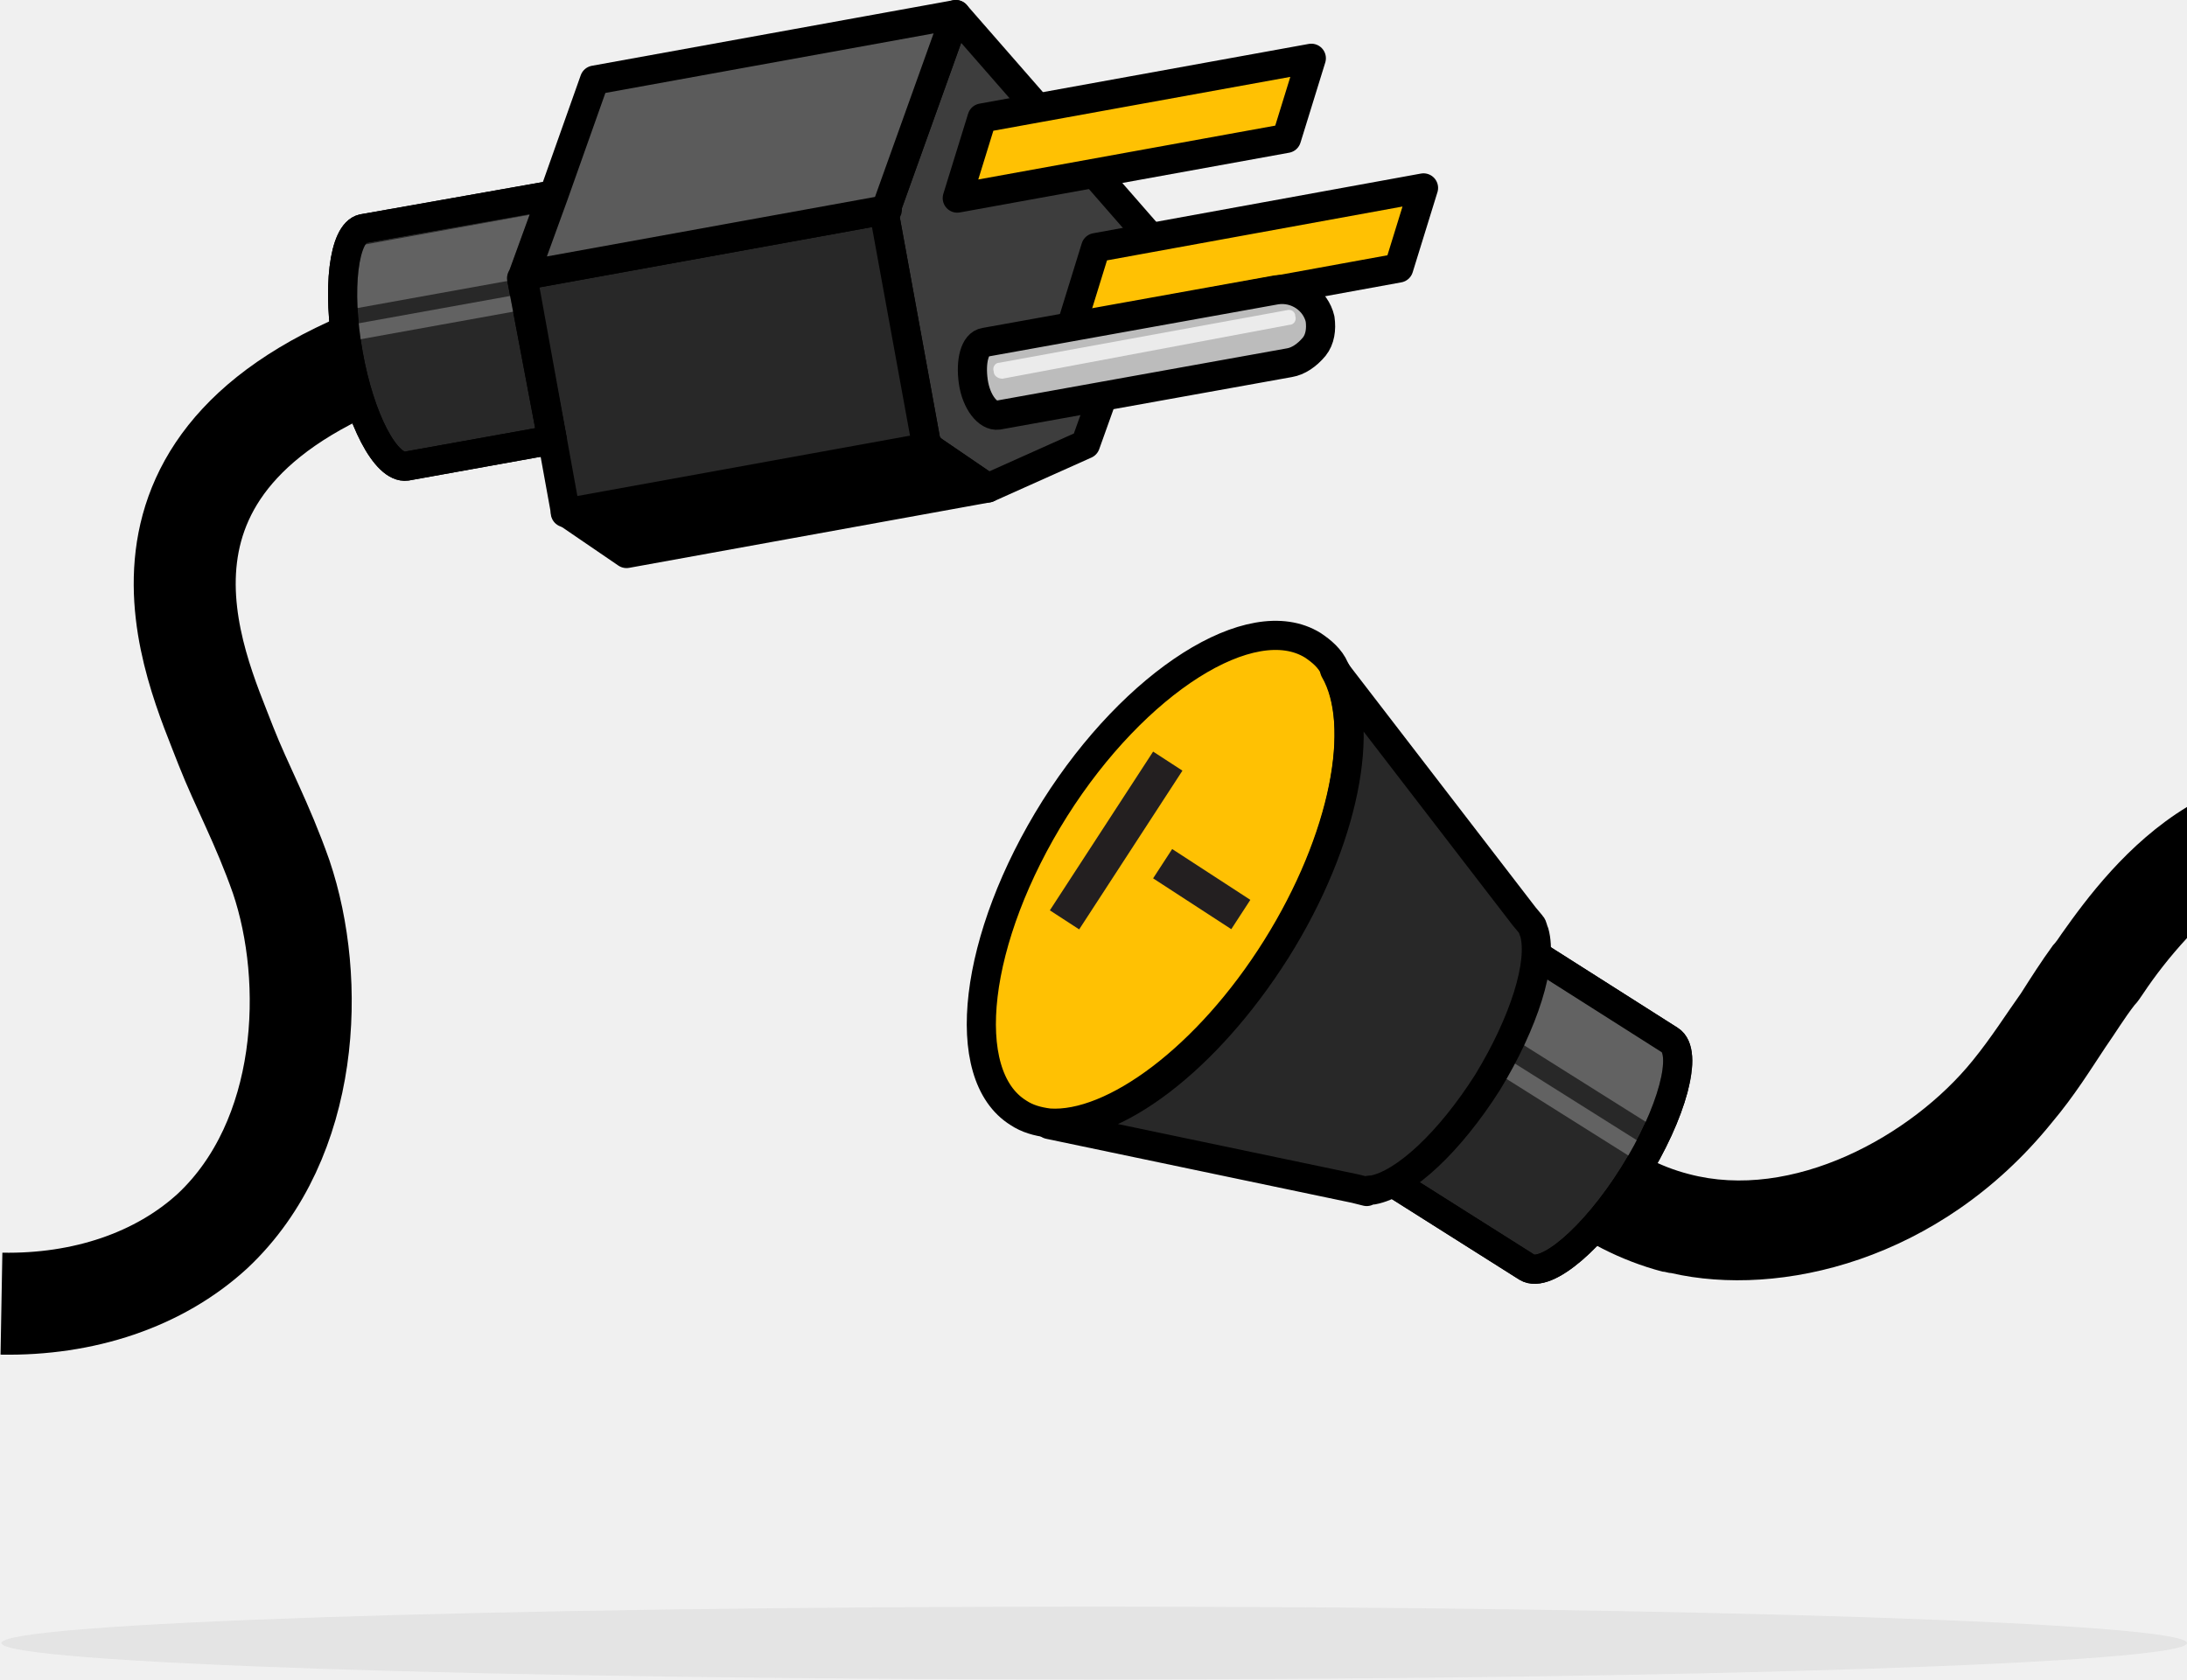
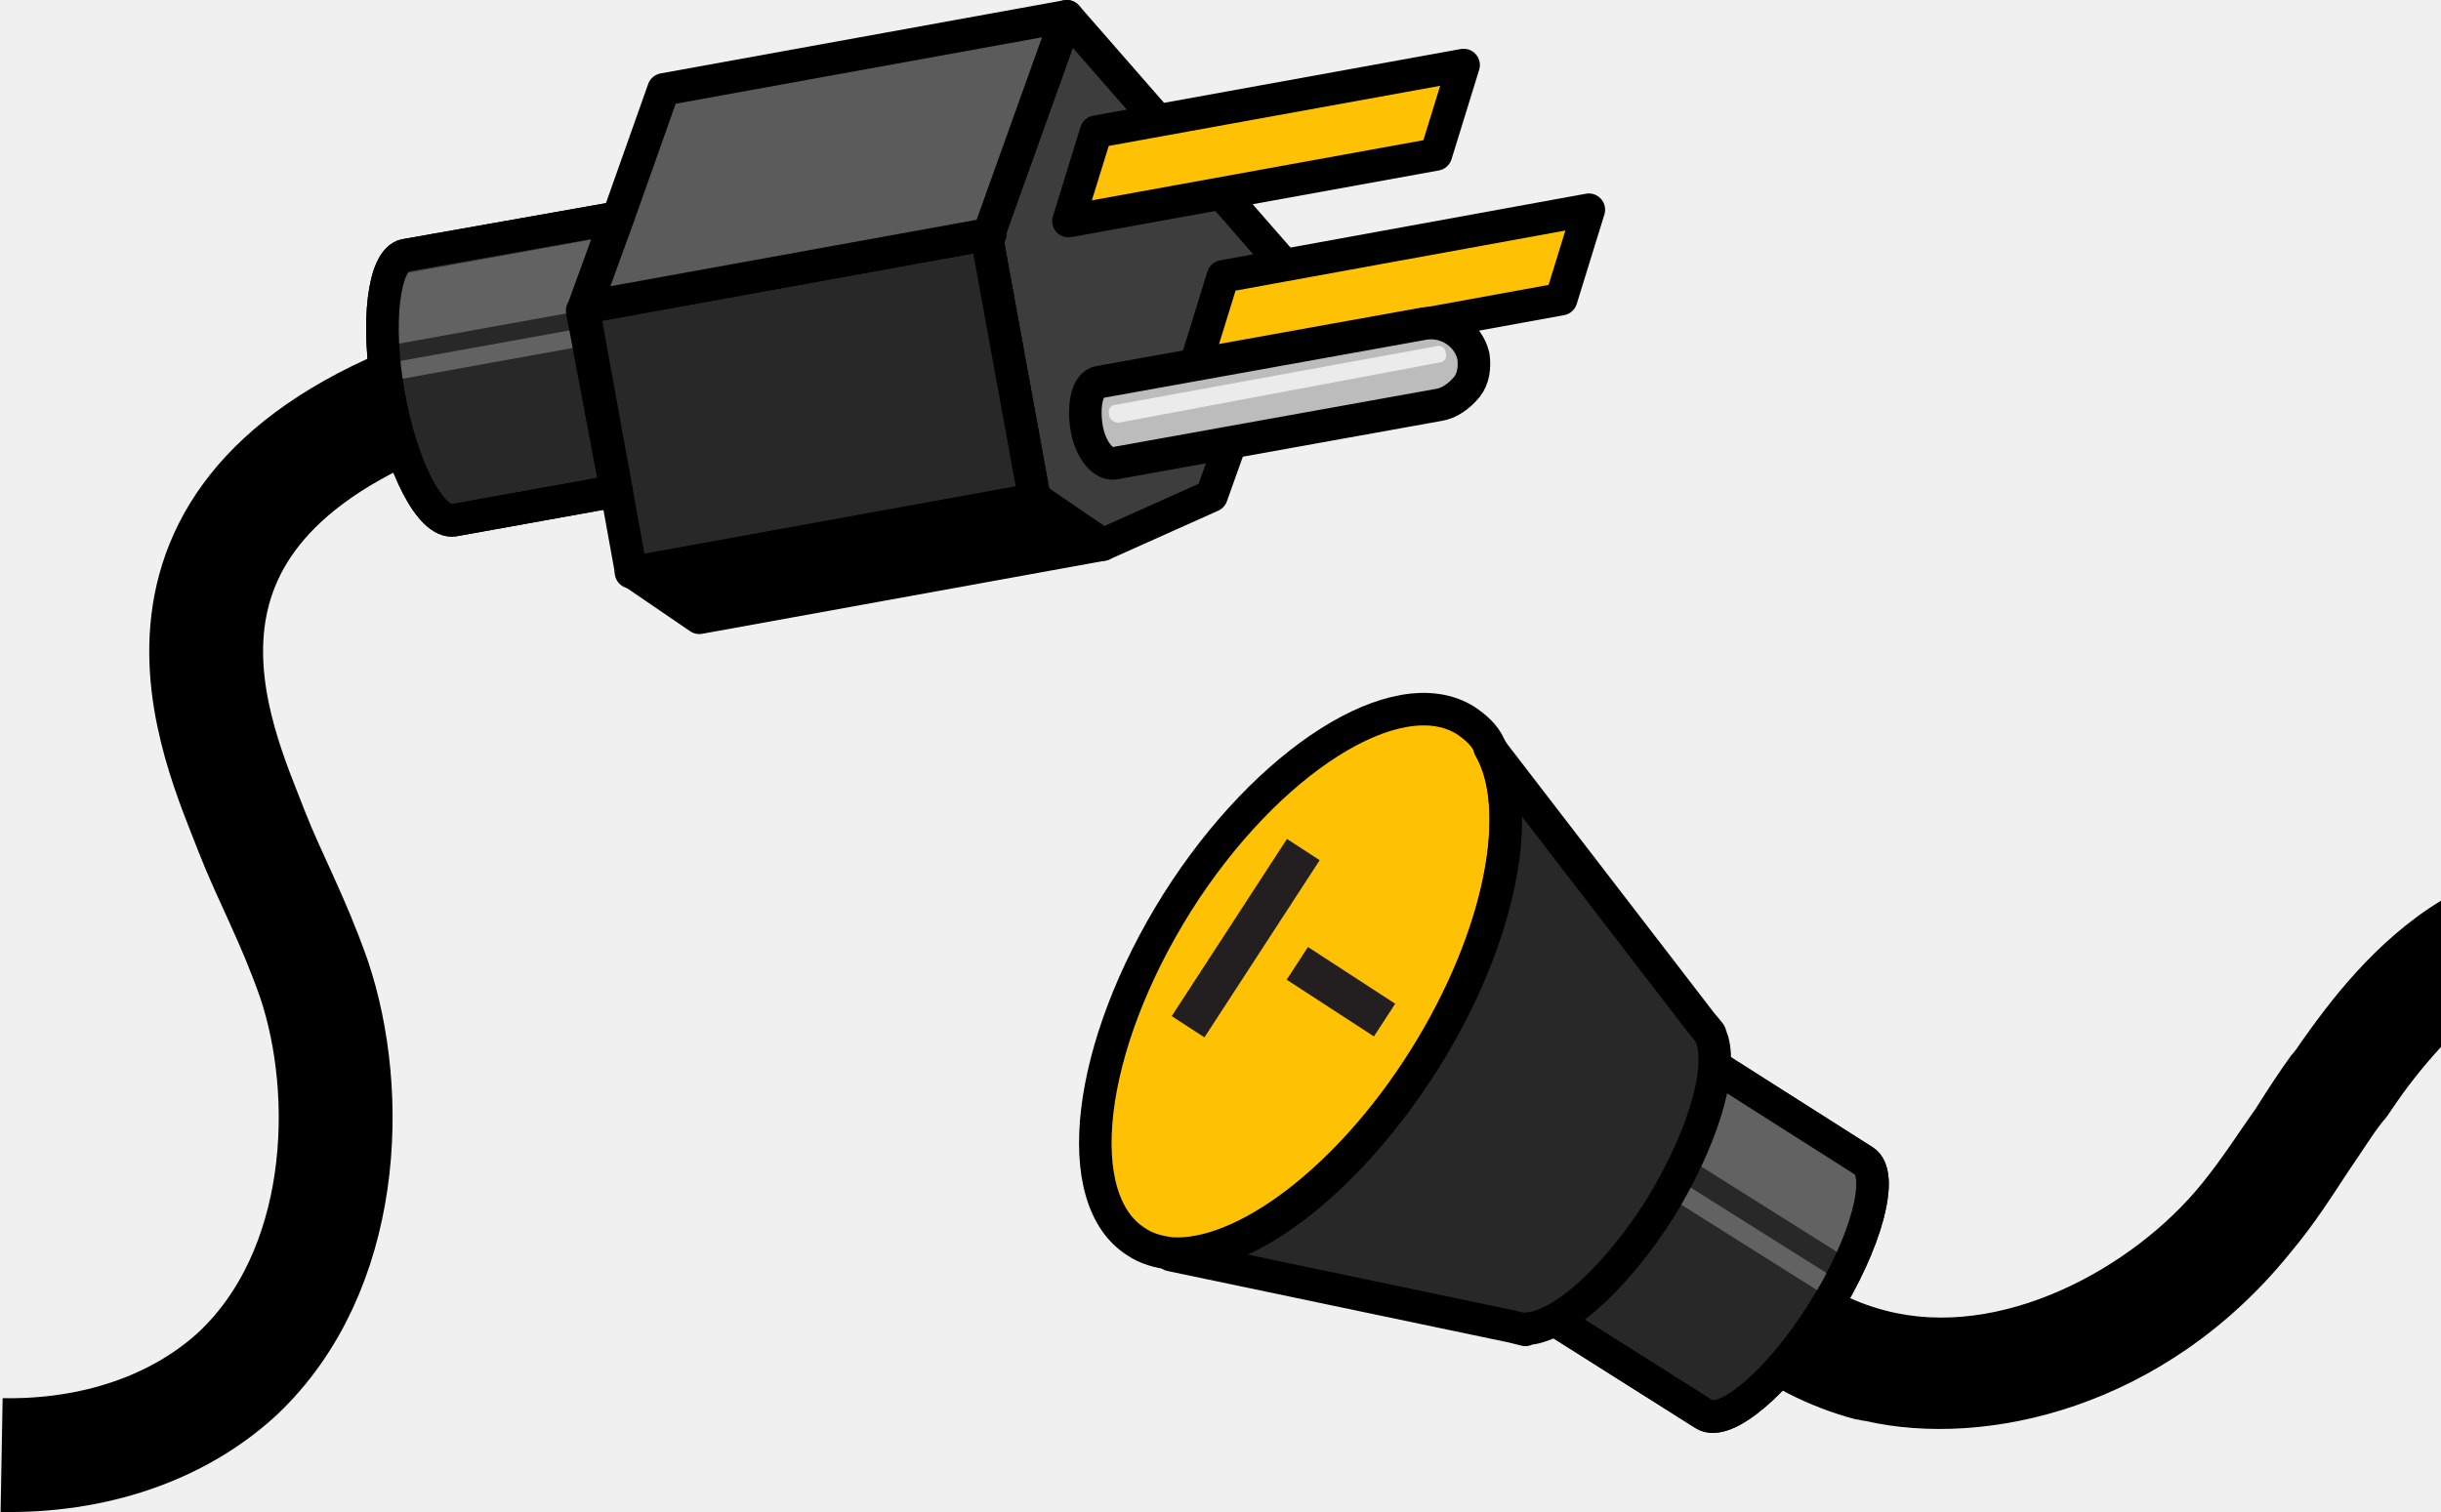
- <svg xmlns="http://www.w3.org/2000/svg" id="m-svg__error-browser-not-supported" viewBox="0 0 150.1 115.3">
-   <path fill="none" stroke="#000000" stroke-width="7" stroke-linejoin="round" stroke-miterlimit="10" d="M27.7,23.8         C6.3,31.2,13.4,45.7,15.5,51.2c1.1,2.8,2.5,5.3,3.8,9c2.4,7.1,2,18-4.7,24.3c-3.7,3.4-8.9,5.1-14.5,5" />
-   <path d="M150.1,55.4v9c-1.2,1.3-2.2,2.6-3,3.8c-0.2,0.3-0.4,0.6-0.6,0.8c-0.7,0.9-1.3,1.9-2,2.9c-1,1.5-2.1,3.3-3.7,5.2         c-7.7,9.5-18.7,12-26.1,10.3c-0.2,0-0.4-0.1-0.6-0.1c-5.7-1.5-10.7-5.5-14-11.2l6-3.5c2.4,4.1,5.9,7,9.8,8         c7.1,1.9,15.3-2.6,19.5-7.8c1.3-1.6,2.3-3.2,3.3-4.6c0.7-1.1,1.4-2.2,2.2-3.3c0.2-0.2,0.4-0.5,0.6-0.8         C143.2,61.7,146,57.9,150.1,55.4z" />
-   <ellipse opacity="0.5" fill="#D7D7D7" cx="75.1" cy="112.8" rx="75" ry="2.5" />
-   <polygon fill="#3D3D3D" stroke="#000000" stroke-width="2" stroke-linecap="round" stroke-linejoin="round" stroke-miterlimit="10" points="         67.8,33.5 63.7,30.7 63.6,30.6 60.7,14.7 60.8,14.4 65.6,1 79.4,16.8 74.5,30.5   " />
-   <polygon stroke="#000000" stroke-width="2" stroke-linecap="round" stroke-linejoin="round" stroke-miterlimit="10" points="         67.8,33.5 43,38 38.9,35.2 63.7,30.7   " />
+ <svg xmlns="http://www.w3.org/2000/svg" id="m-svg__error-browser-not-supported" viewBox="0 0 150.1 93" xml:space="preserve">
+   <path fill="none" stroke="#000000" stroke-width="7" stroke-linejoin="round" stroke-miterlimit="10" d="M27.7,23.8  C6.3,31.2,13.4,45.7,15.5,51.2c1.1,2.8,2.5,5.3,3.8,9c2.4,7.1,2,18-4.7,24.3c-3.7,3.4-8.9,5.1-14.5,5" />
+   <path d="M150.1,55.4v9c-1.2,1.3-2.2,2.6-3,3.8c-0.2,0.3-0.4,0.6-0.6,0.8c-0.7,0.9-1.3,1.9-2,2.9c-1,1.5-2.1,3.3-3.7,5.2  c-7.7,9.5-18.7,12-26.1,10.3c-0.2,0-0.4-0.1-0.6-0.1c-5.7-1.5-10.7-5.5-14-11.2l6-3.5c2.4,4.1,5.9,7,9.8,8  c7.1,1.9,15.3-2.6,19.5-7.8c1.3-1.6,2.3-3.2,3.3-4.6c0.7-1.1,1.4-2.2,2.2-3.3c0.2-0.2,0.4-0.5,0.6-0.8  C143.2,61.7,146,57.9,150.1,55.4z" />
+   <polygon fill="#3D3D3D" stroke="#000000" stroke-width="2" stroke-linecap="round" stroke-linejoin="round" stroke-miterlimit="10" points="  67.8,33.5 63.7,30.7 63.6,30.6 60.7,14.7 60.8,14.4 65.6,1 79.4,16.8 74.5,30.5 " />
+   <polygon stroke="#000000" stroke-width="2" stroke-linecap="round" stroke-linejoin="round" stroke-miterlimit="10" points="  67.8,33.5 43,38 38.9,35.2 63.7,30.7 " />
  <line fill="none" stroke="#000000" stroke-width="2" stroke-linecap="round" stroke-linejoin="round" stroke-miterlimit="10" x1="60.8" y1="14.4" x2="60.9" y2="14.4" />
  <line fill="none" stroke="#000000" stroke-width="2" stroke-linecap="round" stroke-linejoin="round" stroke-miterlimit="10" x1="35.9" y1="18.9" x2="36" y2="18.9" />
  <line fill="none" stroke="#000000" stroke-width="2" stroke-linecap="round" stroke-linejoin="round" stroke-miterlimit="10" x1="38.8" y1="35.2" x2="38.9" y2="35.2" />
  <line fill="none" stroke="#000000" stroke-width="2" stroke-linecap="round" stroke-linejoin="round" stroke-miterlimit="10" x1="63.7" y1="30.7" x2="63.8" y2="30.7" />
-   <polygon fill="#282828" stroke="#000000" stroke-width="2" stroke-linecap="round" stroke-linejoin="round" stroke-miterlimit="10" points="         63.7,30.7 38.9,35.2 38.8,35.1 35.9,19.1 36,18.9 60.8,14.4 60.7,14.7 63.6,30.6   " />
-   <path fill="#282828" stroke="#000000" stroke-width="2" stroke-linecap="round" stroke-linejoin="round" stroke-miterlimit="10" d="         M37.9,30.2l-10,1.8c-1.4,0.2-3.2-3.2-4-7.7c-0.8-4.5-0.3-8.3,1-8.6l13-2.3l-2,5.5l-0.1,0.2L37.9,30.2z" />
-   <polygon fill="#FFC103" stroke="#000000" stroke-width="2" stroke-linecap="round" stroke-linejoin="round" stroke-miterlimit="10" points="         65.7,13.6 67.4,8.1 90,4 88.3,9.5   " />
-   <polygon fill="#FFC103" stroke="#000000" stroke-width="2" stroke-linecap="round" stroke-linejoin="round" stroke-miterlimit="10" points="         73.5,22.5 75.2,17 97.7,12.9 96,18.4   " />
-   <path fill="#BCBCBC" stroke="#000000" stroke-width="2" stroke-linecap="round" stroke-linejoin="round" stroke-miterlimit="10" d="         M88.5,24.9l-20,3.6c-0.7,0.1-1.5-0.9-1.7-2.3c-0.2-1.4,0.1-2.6,0.8-2.7l20-3.6c1.4-0.2,2.7,0.7,3,2c0.1,0.7,0,1.4-0.4,1.9         C89.7,24.4,89.1,24.8,88.5,24.9z" />
-   <rect x="28.6" y="11.3" transform="matrix(0.1777 0.9841 -0.9841 0.1777 42.7936 -15.4802)" opacity="0.3" fill="#EAEAEA" width="4.2" height="13.2" />
-   <rect x="23.9" y="21.2" transform="matrix(0.9841 -0.1777 0.1777 0.9841 -3.3753 5.7064)" opacity="0.3" fill="#EAEAEA" width="12.6" height="1.1" />
-   <path opacity="0.7" fill="#FFFFFF" d="M68.2,25.5L68.2,25.5c-0.1-0.3,0.1-0.6,0.4-0.6l19.7-3.6c0.3-0.1,0.6,0.1,0.6,0.4v0         c0.1,0.3-0.1,0.6-0.4,0.6L68.8,26C68.5,26,68.2,25.8,68.2,25.5z" />
-   <path fill="none" stroke="#000000" stroke-width="2" stroke-linecap="round" stroke-linejoin="round" stroke-miterlimit="10" d="         M37.9,30.2l-10,1.8c-1.4,0.2-3.2-3.2-4-7.7c-0.8-4.5-0.3-8.3,1-8.6l13-2.3l-2,5.5l-0.1,0.2L37.9,30.2z" />
-   <polygon fill="#5B5B5B" stroke="#000000" stroke-width="2" stroke-linecap="round" stroke-linejoin="round" stroke-miterlimit="10" points="         60.8,14.4 36,18.9 38,13.4 40.8,5.5 65.6,1   " />
-   <path fill="#282828" stroke="#000000" stroke-width="2" stroke-linecap="round" stroke-linejoin="round" stroke-miterlimit="10" d="         M105,65.3l9.6,6.1c1.3,0.8,0.2,5-2.5,9.3c-2.7,4.3-6,7.1-7.3,6.3l-12.5-7.9l5.8-3.1l0.2-0.1L105,65.3z" />
-   <rect x="106.6" y="64.3" transform="matrix(0.5325 -0.8464 0.8464 0.5325 -9.7694 125.7474)" opacity="0.3" fill="#EAEAEA" width="4.7" height="14.8" />
-   <rect x="106.1" y="68.4" transform="matrix(0.5325 -0.8464 0.8464 0.5325 -13.9912 125.5658)" opacity="0.3" fill="#EAEAEA" width="1.2" height="14.2" />
-   <path fill="none" stroke="#000000" stroke-width="2" stroke-linecap="round" stroke-linejoin="round" stroke-miterlimit="10" d="         M105,65.3l9.6,6.1c1.3,0.8,0.2,5-2.5,9.3c-2.7,4.3-6,7.1-7.3,6.3l-12.5-7.9l5.8-3.1l0.2-0.1L105,65.3z" />
-   <path fill="#FFC103" stroke="#000000" stroke-width="2" stroke-linecap="round" stroke-linejoin="round" stroke-miterlimit="10" d="         M90.1,44.3c0.6,0.4,1.2,0.9,1.5,1.6c2.2,3.8,0.7,11.7-4,19.2c-4.7,7.5-11.2,12.3-15.6,12c-0.8-0.1-1.5-0.3-2.1-0.7         c-4.2-2.6-3.1-12,2.5-20.9C77.9,46.8,85.9,41.7,90.1,44.3z" />
-   <path fill="#282828" stroke="#000000" stroke-width="2" stroke-linecap="round" stroke-linejoin="round" stroke-miterlimit="10" d="         M91.6,46l13,16.9l0.5,0.6c0,0,0,0,0,0c0.1,0.1,0.1,0.3,0.2,0.5c0.6,2.1-0.7,6.2-3.2,10.3c-2.6,4.1-5.7,7-7.9,7.4         c-0.2,0-0.3,0-0.4,0.1c0,0,0,0,0,0l-0.8-0.2L72,77.2c4.4,0.4,10.8-4.4,15.6-12C92.3,57.7,93.8,49.8,91.6,46z" />
-   <rect x="75.4" y="51.2" transform="matrix(0.8383 0.5452 -0.5452 0.8383 43.8488 -32.4301)" fill="#231F20" width="2.4" height="13" />
-   <rect x="81.3" y="57.9" transform="matrix(0.5452 -0.8383 0.8383 0.5452 -13.7211 96.8873)" fill="#231F20" width="2.4" height="6.4" />
+   <polygon fill="#282828" stroke="#000000" stroke-width="2" stroke-linecap="round" stroke-linejoin="round" stroke-miterlimit="10" points="  63.7,30.7 38.9,35.2 38.8,35.1 35.9,19.1 36,18.9 60.8,14.4 60.7,14.7 63.6,30.6 " />
+   <path fill="#282828" stroke="#000000" stroke-width="2" stroke-linecap="round" stroke-linejoin="round" stroke-miterlimit="10" d="  M37.9,30.2l-10,1.8c-1.4,0.2-3.2-3.2-4-7.7s-0.3-8.3,1-8.6l13-2.3l-2,5.5l-0.1,0.2L37.9,30.2z" />
+   <polygon fill="#FFC103" stroke="#000000" stroke-width="2" stroke-linecap="round" stroke-linejoin="round" stroke-miterlimit="10" points="  65.7,13.6 67.4,8.1 90,4 88.3,9.5 " />
+   <polygon fill="#FFC103" stroke="#000000" stroke-width="2" stroke-linecap="round" stroke-linejoin="round" stroke-miterlimit="10" points="  73.5,22.5 75.2,17 97.7,12.9 96,18.4 " />
+   <path fill="#BCBCBC" stroke="#000000" stroke-width="2" stroke-linecap="round" stroke-linejoin="round" stroke-miterlimit="10" d="  M88.5,24.9l-20,3.6c-0.7,0.1-1.5-0.9-1.7-2.3s0.1-2.6,0.8-2.7l20-3.6c1.4-0.2,2.7,0.7,3,2c0.1,0.7,0,1.4-0.4,1.9  C89.7,24.4,89.1,24.8,88.5,24.9z" />
+   <rect x="24" y="15.8" transform="matrix(0.9841 -0.1777 0.1777 0.9841 -2.6955 5.7286)" opacity="0.3" fill="#EAEAEA" enable-background="new    " width="13.2" height="4.2" />
+   <rect x="23.9" y="21.2" transform="matrix(0.9841 -0.1777 0.1777 0.9841 -3.3831 5.7142)" opacity="0.3" fill="#EAEAEA" enable-background="new    " width="12.6" height="1.1" />
+   <path opacity="0.7" fill="#FFFFFF" enable-background="new    " d="M68.2,25.5L68.2,25.5c-0.1-0.3,0.1-0.6,0.4-0.6l19.7-3.6  c0.3-0.1,0.6,0.1,0.6,0.4l0,0c0.1,0.3-0.1,0.6-0.4,0.6L68.8,26C68.5,26,68.2,25.8,68.2,25.5z" />
+   <path fill="none" stroke="#000000" stroke-width="2" stroke-linecap="round" stroke-linejoin="round" stroke-miterlimit="10" d="  M37.9,30.2l-10,1.8c-1.4,0.2-3.2-3.2-4-7.7s-0.3-8.3,1-8.6l13-2.3l-2,5.5l-0.1,0.2L37.9,30.2z" />
+   <polygon fill="#5B5B5B" stroke="#000000" stroke-width="2" stroke-linecap="round" stroke-linejoin="round" stroke-miterlimit="10" points="  60.8,14.4 36,18.9 38,13.4 40.8,5.5 65.6,1 " />
+   <path fill="#282828" stroke="#000000" stroke-width="2" stroke-linecap="round" stroke-linejoin="round" stroke-miterlimit="10" d="  M105,65.3l9.6,6.1c1.3,0.8,0.2,5-2.5,9.3s-6,7.1-7.3,6.3l-12.5-7.9l5.8-3.1l0.2-0.1L105,65.3z" />
+   <rect x="106.6" y="64.3" transform="matrix(0.5325 -0.8464 0.8464 0.5325 -9.774 125.7281)" opacity="0.3" fill="#EAEAEA" enable-background="new    " width="4.7" height="14.8" />
+   <rect x="106.1" y="68.4" transform="matrix(0.5325 -0.8464 0.8464 0.5325 -13.9751 125.6143)" opacity="0.3" fill="#EAEAEA" enable-background="new    " width="1.2" height="14.2" />
+   <path fill="none" stroke="#000000" stroke-width="2" stroke-linecap="round" stroke-linejoin="round" stroke-miterlimit="10" d="  M105,65.3l9.6,6.1c1.3,0.8,0.2,5-2.5,9.3s-6,7.1-7.3,6.3l-12.5-7.9l5.8-3.1l0.2-0.1L105,65.3z" />
+   <path fill="#FFC103" stroke="#000000" stroke-width="2" stroke-linecap="round" stroke-linejoin="round" stroke-miterlimit="10" d="  M90.1,44.3c0.6,0.4,1.2,0.9,1.5,1.6c2.2,3.8,0.7,11.7-4,19.2S76.4,77.4,72,77.1c-0.8-0.1-1.5-0.3-2.1-0.7c-4.2-2.6-3.1-12,2.5-20.9  C77.9,46.8,85.9,41.7,90.1,44.3z" />
+   <path fill="#282828" stroke="#000000" stroke-width="2" stroke-linecap="round" stroke-linejoin="round" stroke-miterlimit="10" d="  M91.6,46l13,16.9l0.5,0.6l0,0c0.1,0.1,0.1,0.3,0.2,0.5c0.6,2.1-0.7,6.2-3.2,10.3c-2.6,4.1-5.7,7-7.9,7.4c-0.2,0-0.3,0-0.4,0.1l0,0  L93,81.6l-21-4.4c4.4,0.4,10.8-4.4,15.6-12C92.3,57.7,93.8,49.8,91.6,46z" />
+   <rect x="70.1" y="56.5" transform="matrix(0.5452 -0.8383 0.8383 0.5452 -13.5324 90.4607)" fill="#231F20" width="13" height="2.4" />
+   <rect x="81.3" y="57.8" transform="matrix(0.5452 -0.8383 0.8383 0.5452 -13.6587 96.9022)" fill="#231F20" width="2.4" height="6.4" />
</svg>
